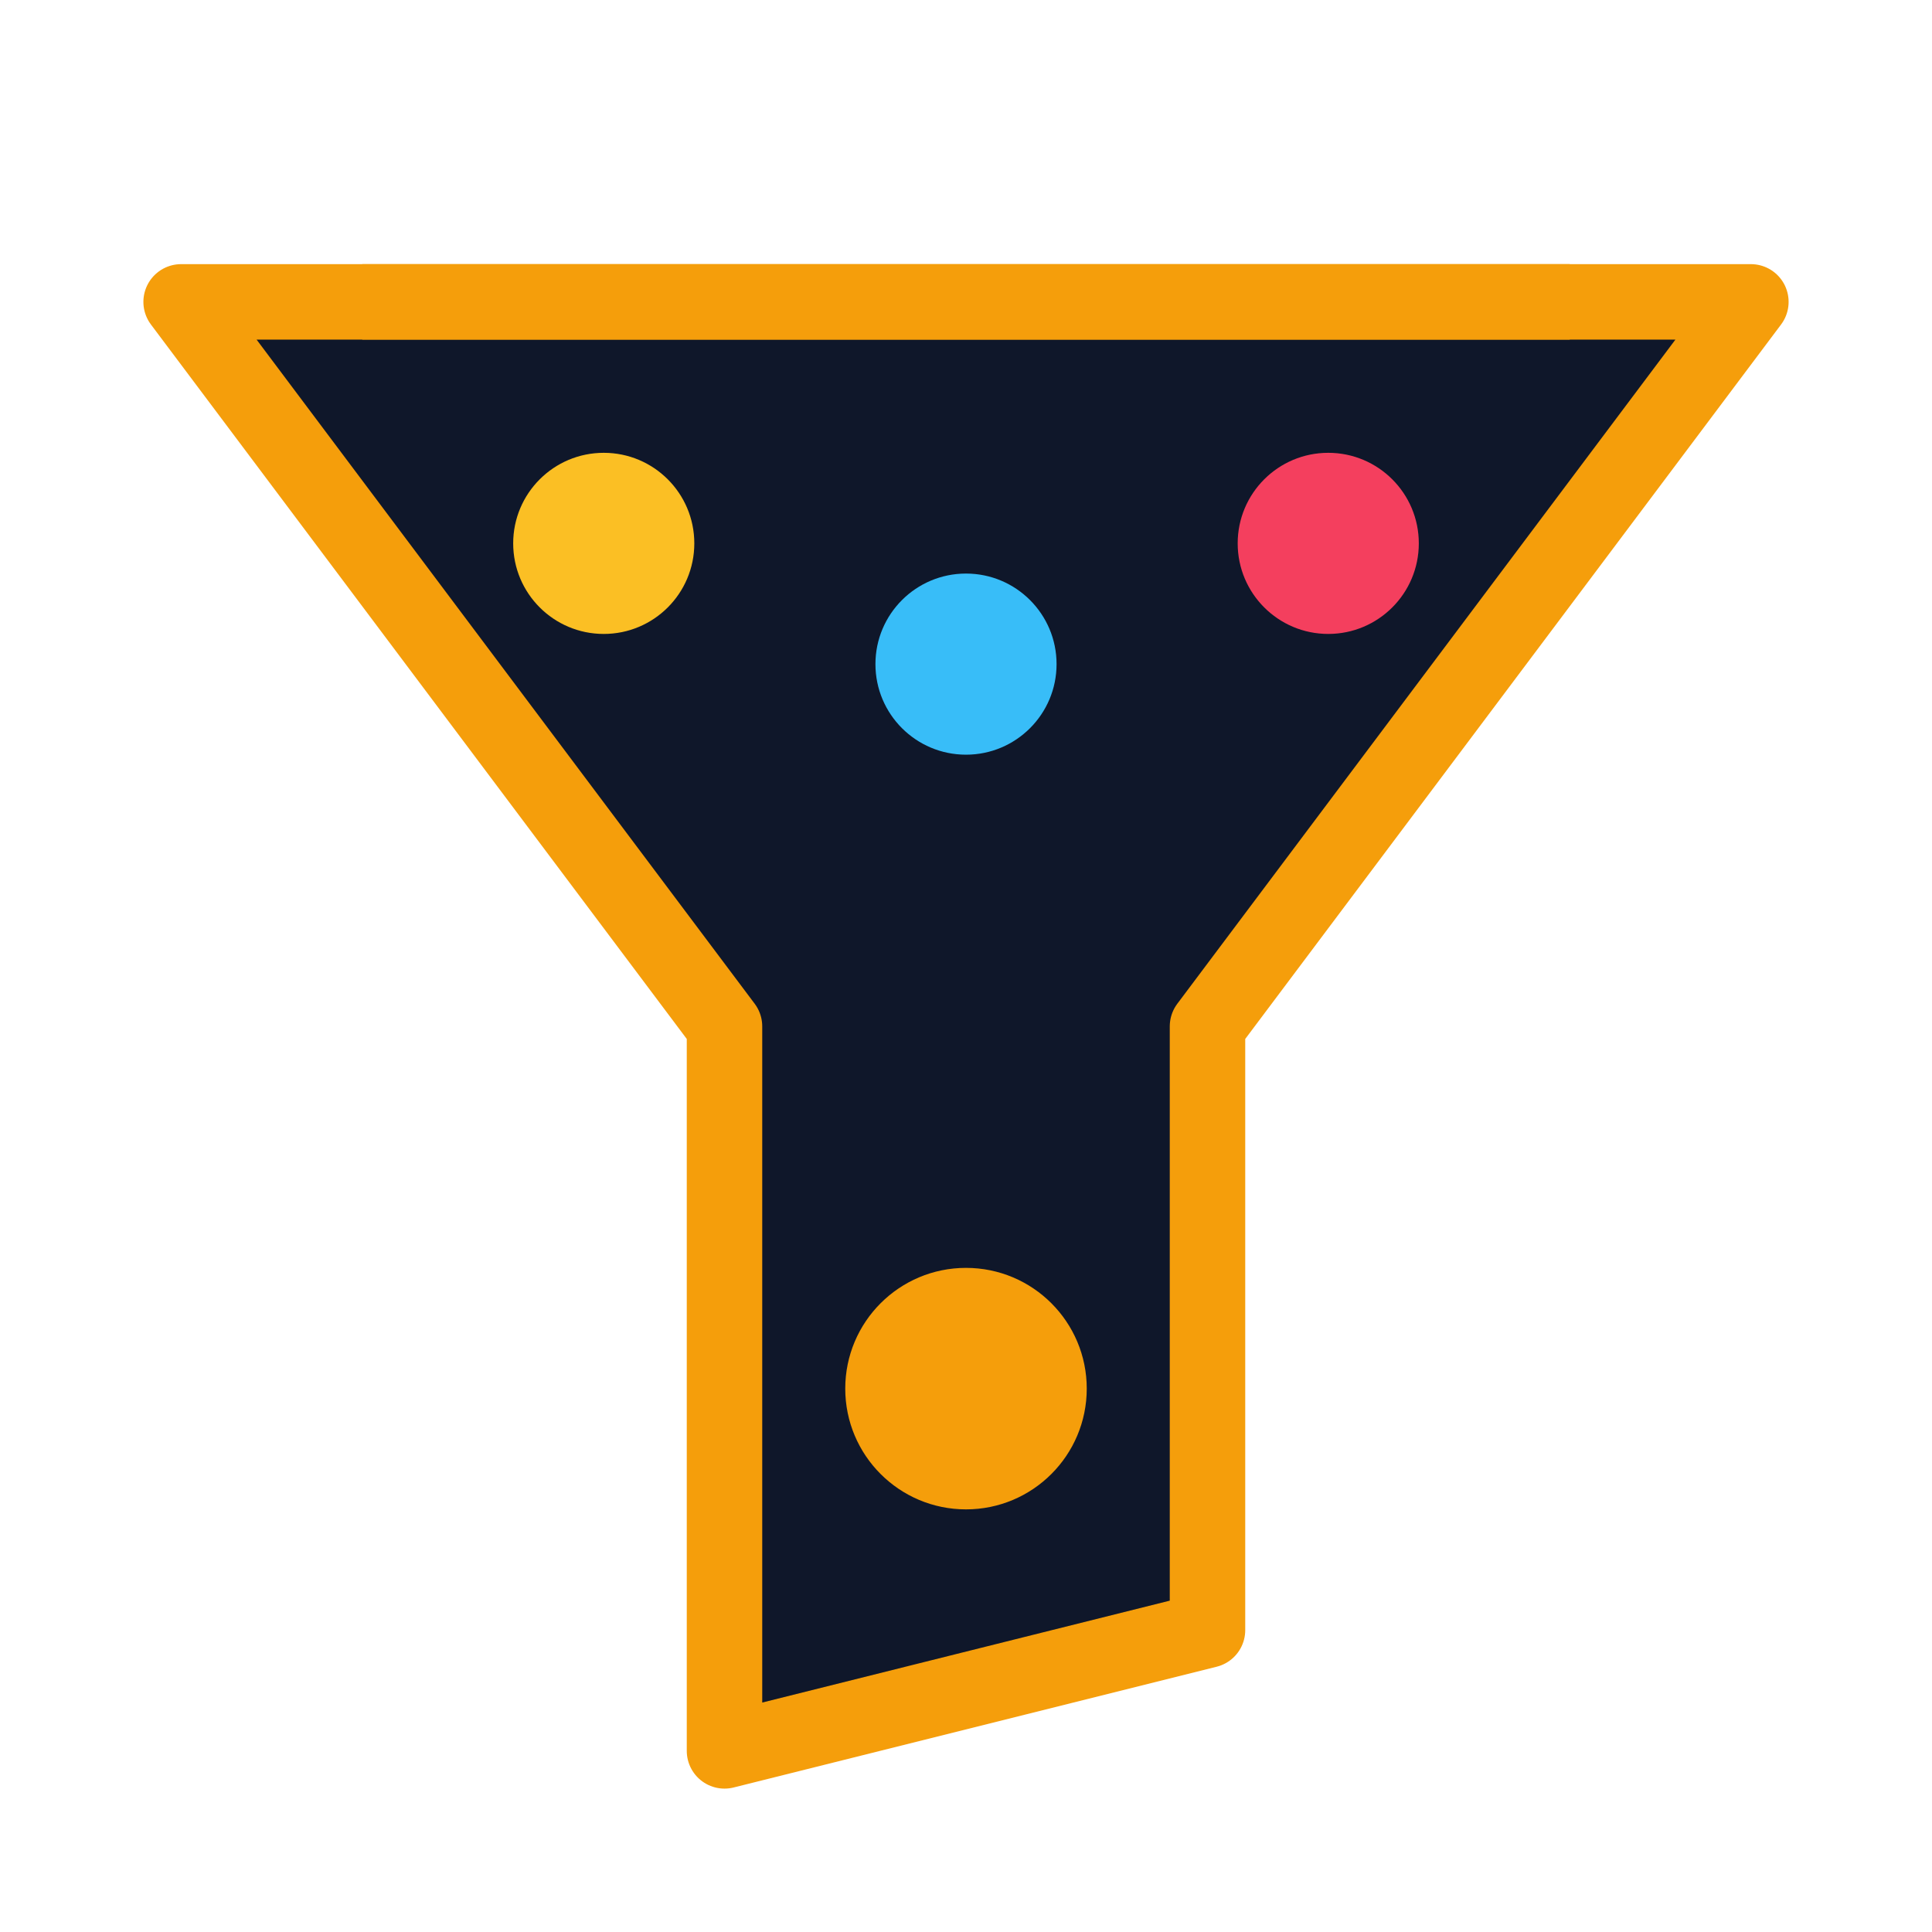
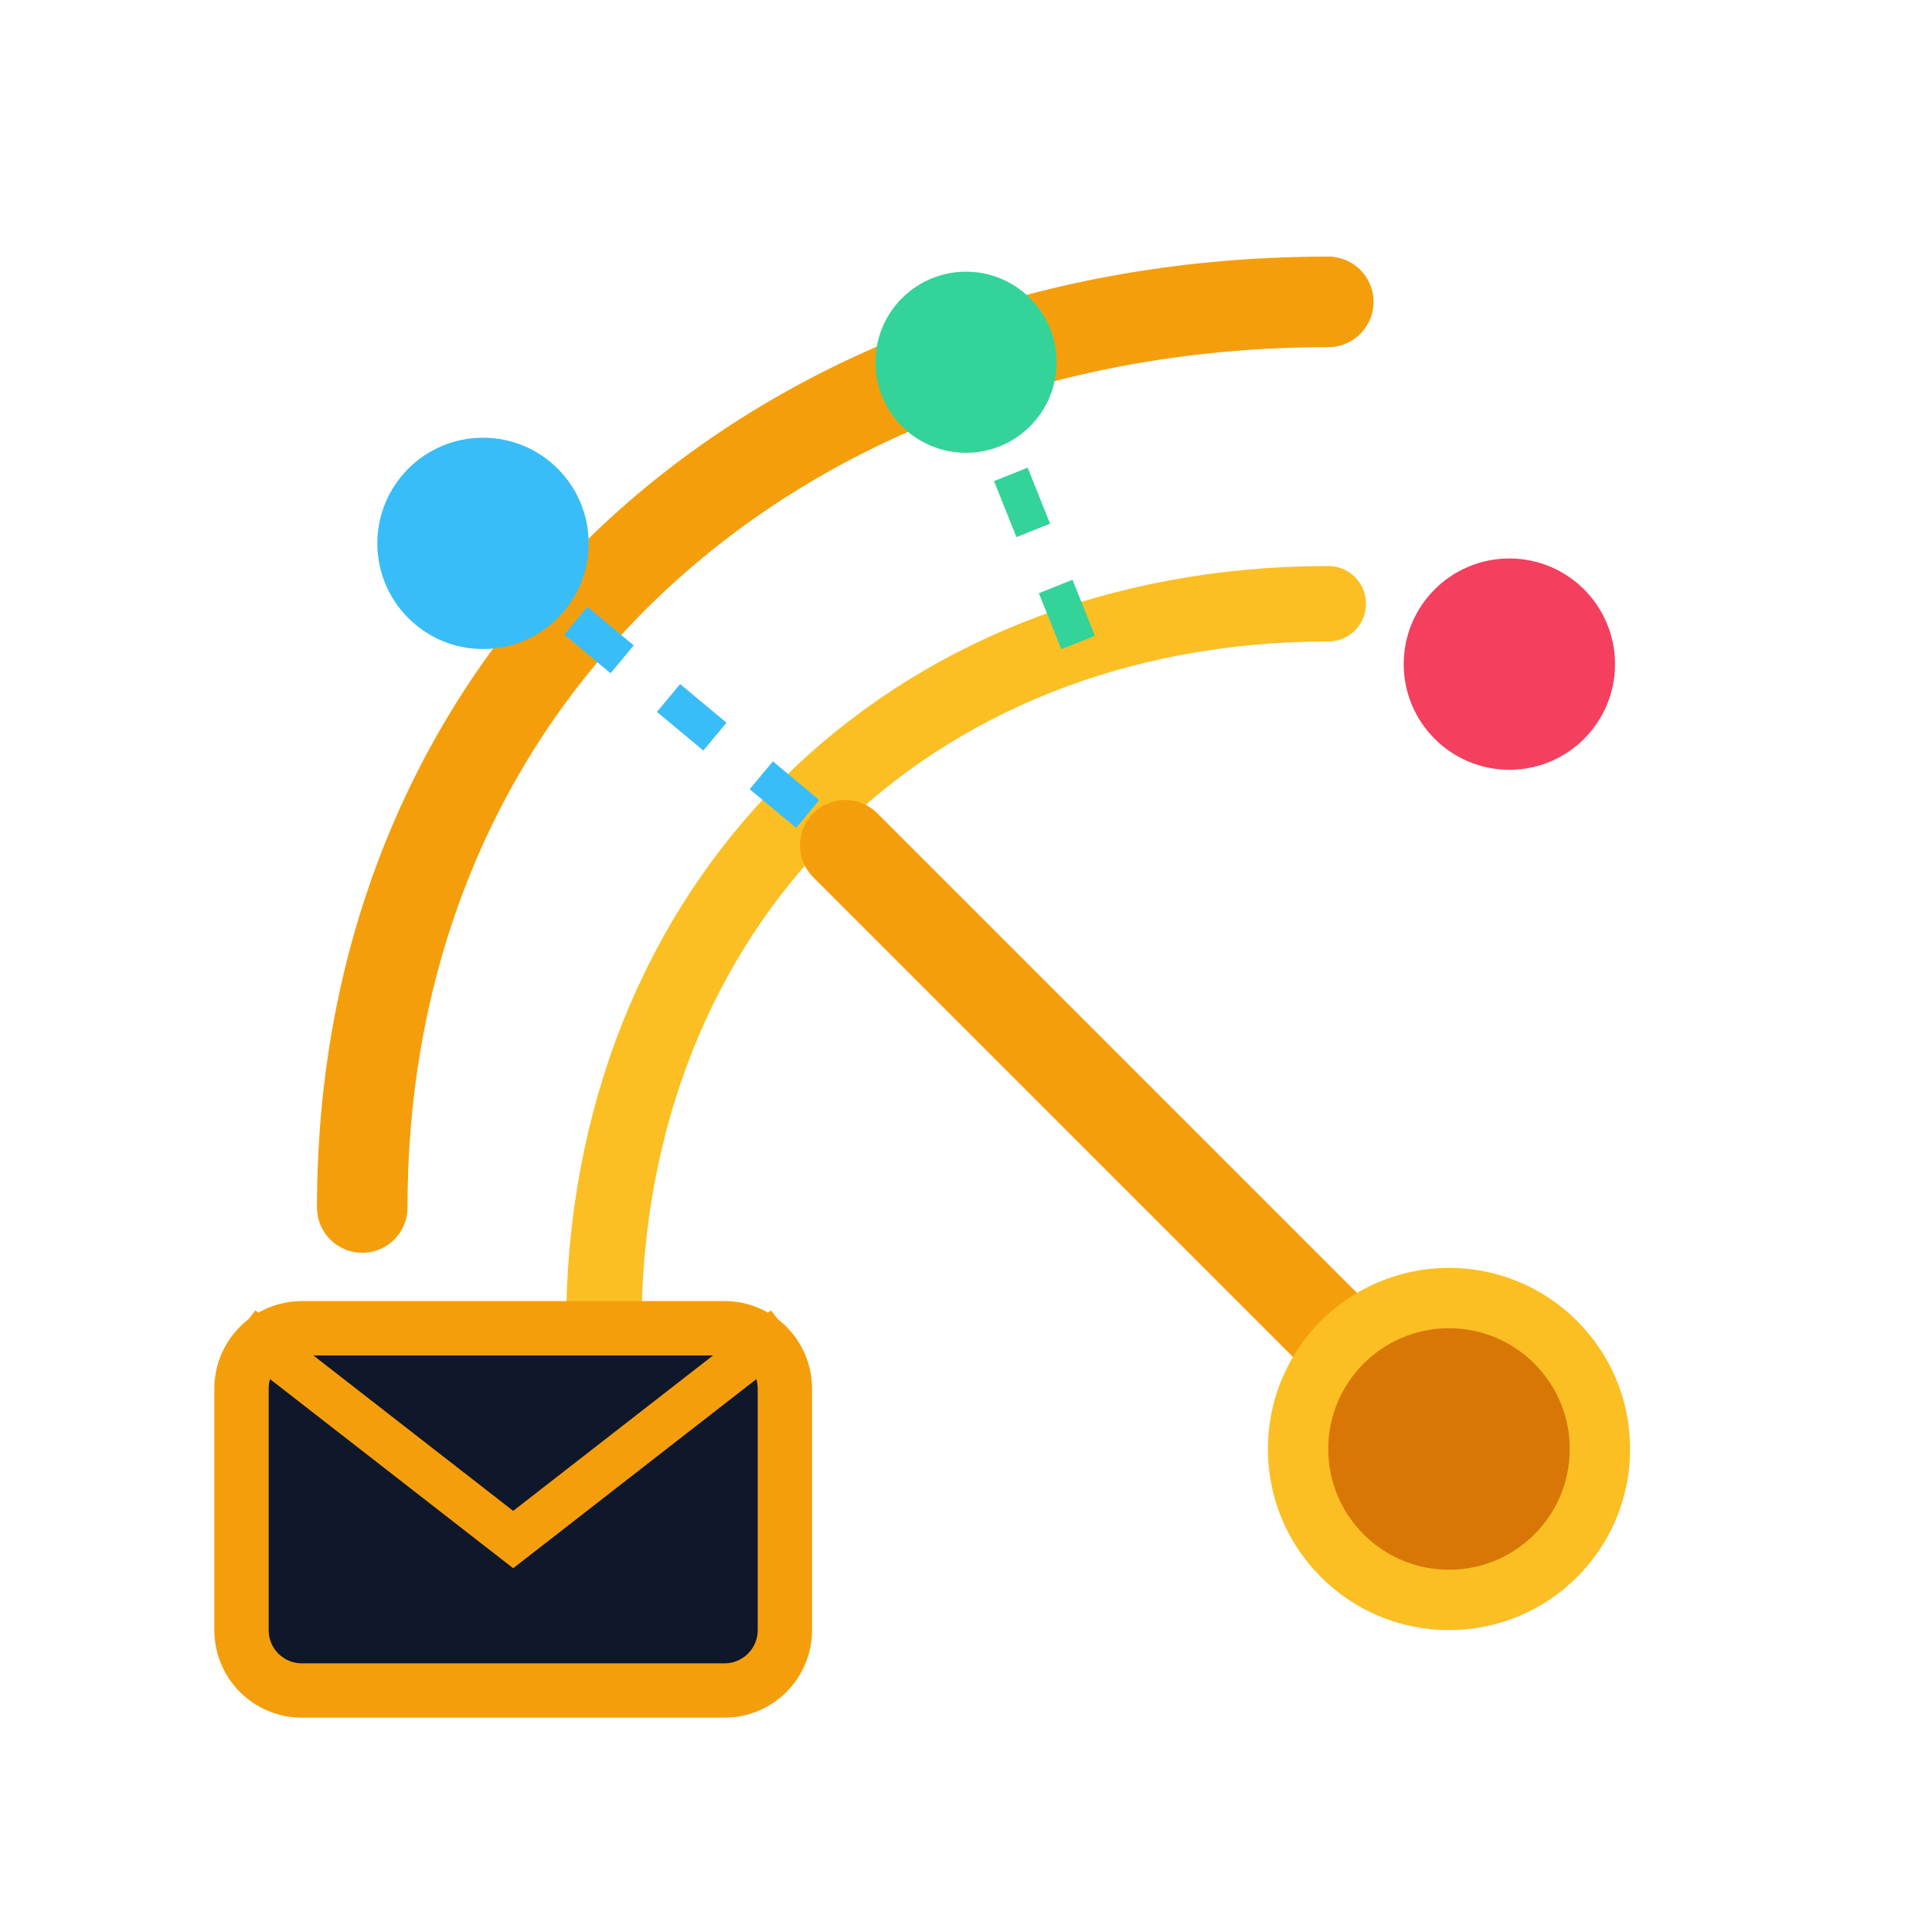
<svg xmlns="http://www.w3.org/2000/svg" viewBox="0 0 64 64" width="64" height="64">
-   <polygon points="6,10 58,10 40,34 40,54 24,58 24,34" fill="#0f172a" stroke="#f59e0b" stroke-width="2.5" stroke-linejoin="round" />
-   <circle cx="20" cy="18" r="3" fill="#fbbf24" />
-   <circle cx="32" cy="22" r="3" fill="#38bdf8" />
-   <circle cx="44" cy="18" r="3" fill="#f43f5e" />
-   <line x1="12" y1="10" x2="52" y2="10" stroke="#f59e0b" stroke-width="2.5" />
-   <circle cx="32" cy="46" r="4" fill="#f59e0b" />
+   <path d="M12 40 C12 22 26 10 44 10" fill="none" stroke="#f59e0b" stroke-width="3" stroke-linecap="round" />
+   <path d="M20 44 C20 30 30 20 44 20" fill="none" stroke="#fbbf24" stroke-width="2.5" stroke-linecap="round" />
+   <line x1="28" y1="28" x2="48" y2="48" stroke="#f59e0b" stroke-width="3" stroke-linecap="round" />
+   <circle cx="48" cy="48" r="5" fill="#d97706" stroke="#fbbf24" stroke-width="2" />
+   <circle cx="16" cy="18" r="3.5" fill="#38bdf8" />
+   <circle cx="32" cy="12" r="3" fill="#34d399" />
+   <circle cx="50" cy="22" r="3.5" fill="#f43f5e" />
+   <line x1="16" y1="18" x2="28" y2="28" stroke="#38bdf8" stroke-width="1.2" stroke-dasharray="2,2" />
+   <line x1="32" y1="12" x2="36" y2="22" stroke="#34d399" stroke-width="1.2" stroke-dasharray="2,2" />
+   <rect x="8" y="44" width="18" height="12" rx="2" fill="#0f172a" stroke="#f59e0b" stroke-width="1.8" />
+   <polyline points="8,44 17,51 26,44" fill="none" stroke="#f59e0b" stroke-width="1.5" />
</svg>
